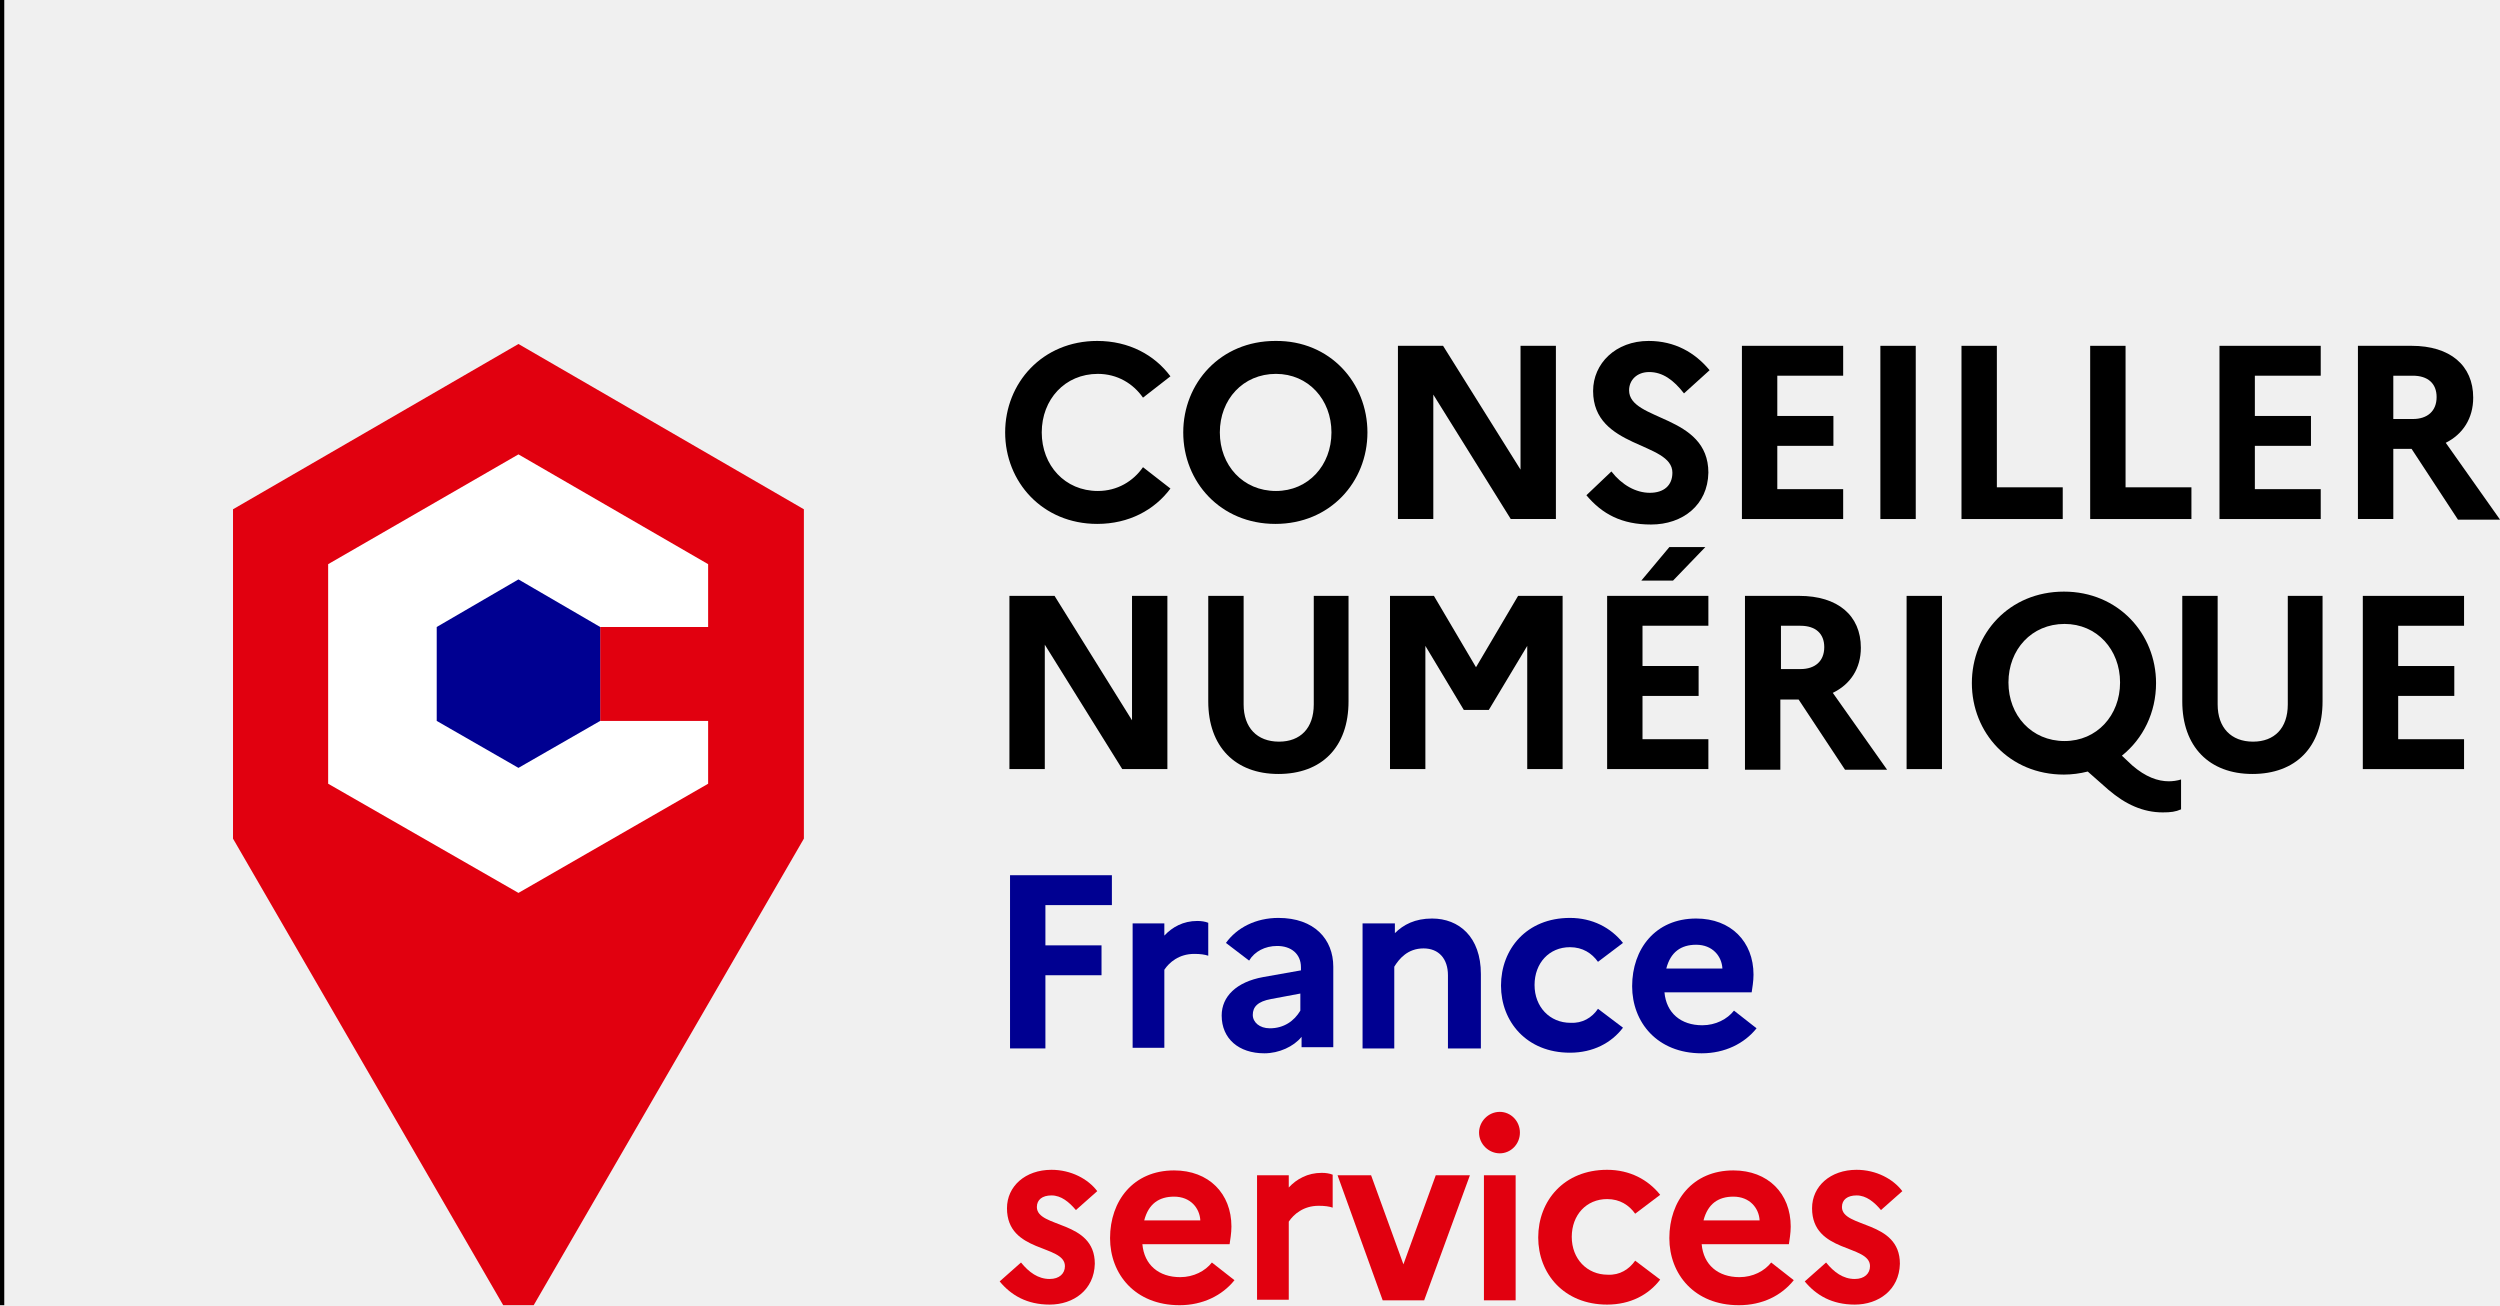
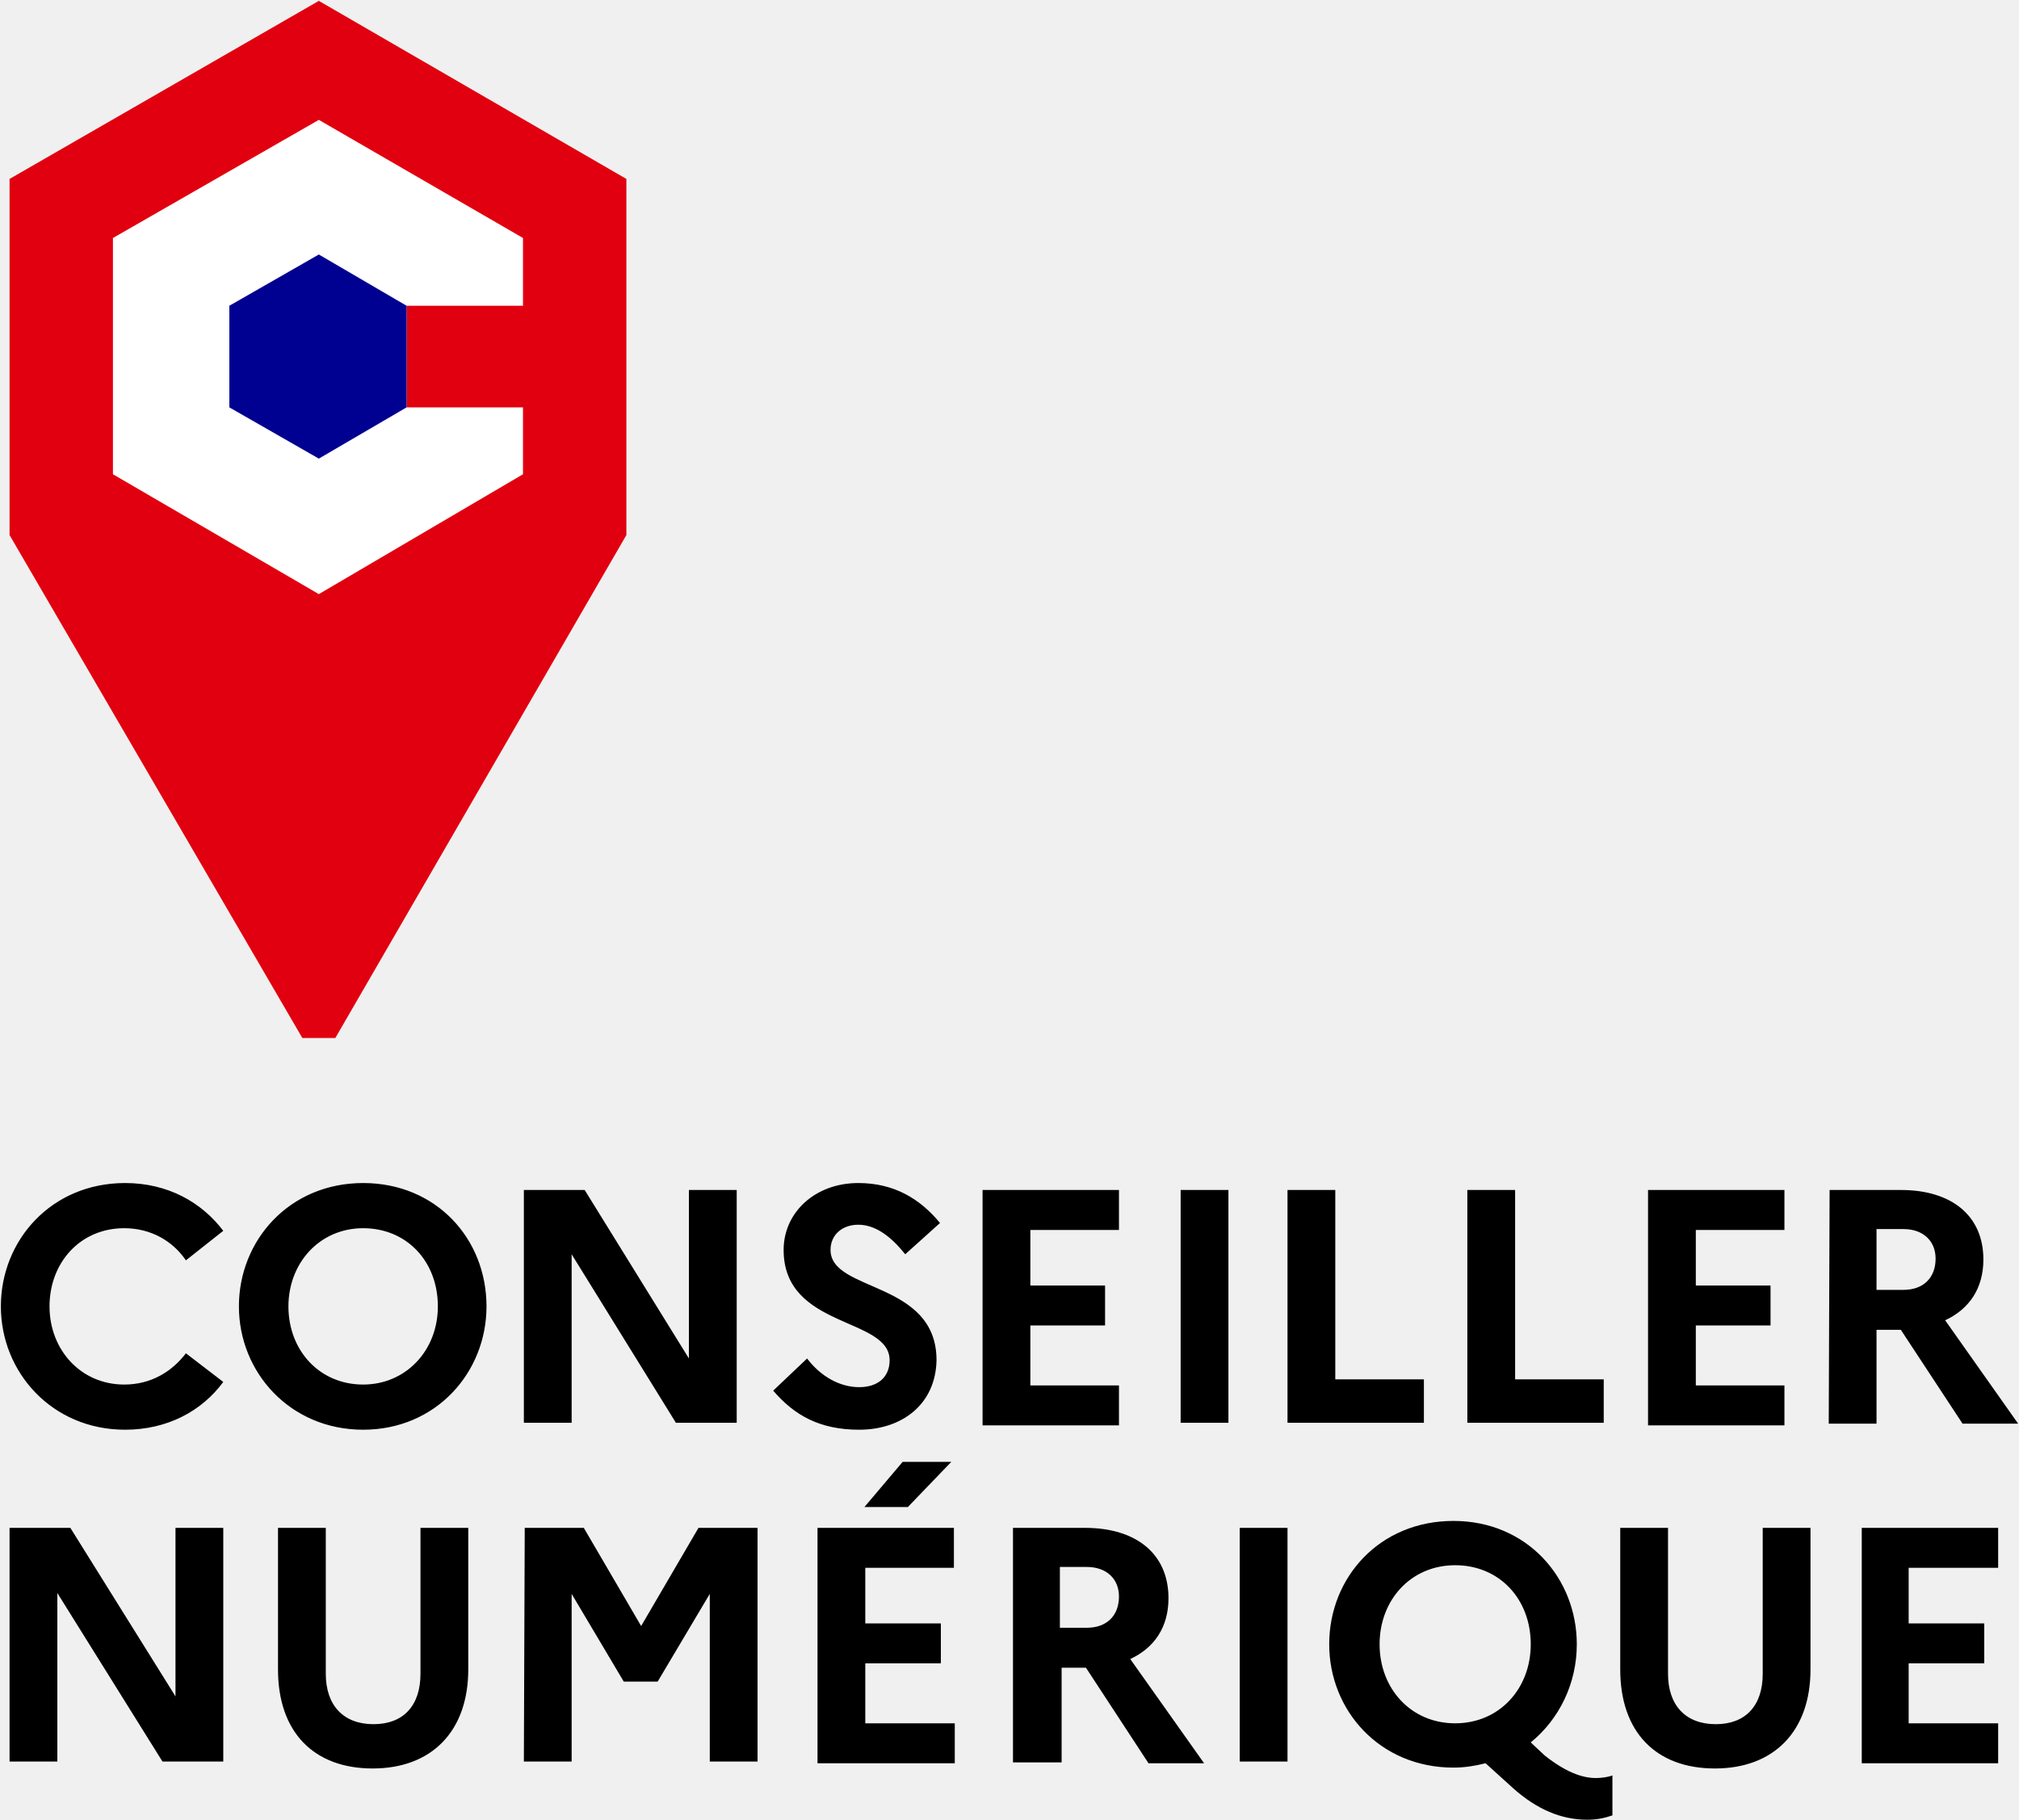
- <svg xmlns="http://www.w3.org/2000/svg" version="1.1" id="Calque_2" x="0" y="0" xml:space="preserve" width="130.249" height="68">
-   <style type="text/css" id="style2">.st1{fill:#000091}.st2{fill:#e1000f}</style>
-   <g id="g154" transform="translate(-281.6)">
-     <path id="rect6" style="stroke-width:.318" d="M281.6 0h.222v68h-.222z" />
-     <g id="g152" transform="matrix(.31776 0 0 .31776 192.12 0)">
-       <g id="g150">
-         <path class="st2" id="polygon70" d="m369.1 214 44.3-76.5v-54l-46.8-27.1-46.8 27.1v54l44.3 76.5z" />
-         <path id="polygon72" style="fill:#fff" d="m397.7 92.5-31.1-18-31.2 18v36l31.2 17.9 31.1-17.9v-10.3H380v-15.4h17.7z" />
-         <path class="st1" id="polygon74" d="m366.6 95-13.4 7.8v15.4l13.4 7.7 13.4-7.7v-15.4z" />
-         <g id="g96">
-           <path d="m469 76.6 4.5 3.5c-2.6 3.5-6.8 5.8-12 5.8-9 0-15.1-6.9-15.1-15s6.1-15 15.1-15c5.2 0 9.4 2.3 12 5.8l-4.5 3.5c-1.6-2.3-4.2-3.9-7.4-3.9-5.4 0-9.2 4.2-9.2 9.6 0 5.4 3.8 9.6 9.2 9.6 3.2 0 5.8-1.6 7.4-3.9z" id="path76" />
-           <path d="M505.8 70.9c0 8.1-6.1 15-15.1 15s-15.1-6.9-15.1-15 6.1-15 15.1-15c9-.1 15.1 6.9 15.1 15zm-5.9 0c0-5.4-3.8-9.6-9.1-9.6-5.4 0-9.2 4.2-9.2 9.6 0 5.4 3.8 9.6 9.2 9.6 5.3 0 9.1-4.2 9.1-9.6z" id="path78" />
-           <path d="M510.8 56.7h7.4L530.9 77V56.7h5.8v28.4h-7.4l-12.7-20.4v20.4h-5.8z" id="path80" />
-           <path d="M545.8 77.3c1.7 2.2 4 3.5 6.3 3.5s3.7-1.2 3.7-3.3c0-5.1-13-3.9-13-13.4 0-4.5 3.7-8.2 9.1-8.2 4.3 0 7.6 1.9 10 4.8l-4.2 3.8c-1.7-2.2-3.5-3.5-5.7-3.5-2 0-3.3 1.3-3.3 3 0 5.1 13 3.9 13 13.5-.1 5.3-4.2 8.5-9.4 8.5-4.8 0-8-1.7-10.6-4.8z" id="path82" />
-           <path d="M567.2 56.7h16.6v4.9H573v6.6h9.2v4.9H573v7.1h10.8v4.9h-16.6z" id="path84" />
-           <path d="M589.9 56.7h5.8v28.4h-5.8z" id="path86" />
-           <path d="M603.2 56.7h5.8v23.2h10.8v5.2h-16.6z" id="path88" />
-           <path d="M624.3 56.7h5.8v23.2h10.8v5.2h-16.6z" id="path90" />
-           <path d="M645.5 56.7h16.6v4.9h-10.8v6.6h9.2v4.9h-9.2v7.1h10.8v4.9h-16.6z" id="path92" />
-           <path d="M668.3 56.7h8.7c6.3 0 10.1 3.2 10.1 8.5 0 3.4-1.7 6-4.5 7.4l8.9 12.6h-6.9L677 73.6h-3v11.5h-5.8V56.7zm5.7 4.9v7.1h3.2c2.4 0 3.9-1.3 3.9-3.6 0-2.2-1.4-3.5-3.9-3.5z" id="path94" />
-         </g>
-         <g id="g116">
-           <path d="M447.1 97.7h7.4l12.7 20.4V97.7h5.8v28.4h-7.4l-12.7-20.4v20.4h-5.8z" id="path98" />
-           <path d="M496.9 97.7h5.8V115c0 7.5-4.4 11.9-11.5 11.9s-11.5-4.5-11.5-11.9V97.7h5.8v17.8c0 3.8 2.2 6.1 5.8 6.1 3.5 0 5.7-2.2 5.7-6.1V97.7z" id="path100" />
-           <path d="M509.4 97.7h7.3l6.9 11.7 6.9-11.7h7.3v28.4H532v-20.2l-6.3 10.5h-4.1l-6.3-10.5v20.2h-5.8V97.7z" id="path102" />
-           <path d="M545.1 97.7h16.6v4.9h-10.8v6.6h9.2v4.9h-9.2v7.1h10.8v4.9h-16.6zm5.6-2.5 4.6-5.5h5.9l-5.3 5.5z" id="path104" />
-           <path d="M567.9 97.7h8.7c6.3 0 10.1 3.2 10.1 8.5 0 3.4-1.7 6-4.6 7.4l8.9 12.6h-6.9l-7.6-11.5h-3v11.5h-5.8V97.7zm5.7 4.9v7.1h3.2c2.4 0 3.9-1.3 3.9-3.6 0-2.2-1.4-3.5-3.9-3.5z" id="path106" />
-           <path d="M594.2 97.7h5.8v28.4h-5.8z" id="path108" />
-           <path d="M637.2 128.1c.6 0 1.4-.1 2-.3v4.9c-.9.4-1.7.5-3 .5-3.2 0-6.1-1.3-8.9-3.7l-3.4-3a16 16 0 0 1-3.9.5c-9 0-15.1-6.9-15.1-15S611 97 620 97c8.9 0 15.1 6.9 15.1 15 0 4.8-2.1 9.1-5.6 11.9l1.7 1.6c2.2 1.9 4.2 2.6 6 2.6zm-8-16.2c0-5.4-3.8-9.6-9.1-9.6-5.4 0-9.2 4.2-9.2 9.6 0 5.4 3.8 9.6 9.2 9.6 5.3 0 9.1-4.2 9.1-9.6z" id="path110" />
-           <path d="M656.6 97.7h5.8V115c0 7.5-4.4 11.9-11.5 11.9s-11.5-4.5-11.5-11.9V97.7h5.8v17.8c0 3.8 2.2 6.1 5.8 6.1 3.5 0 5.7-2.2 5.7-6.1V97.7z" id="path112" />
-           <path d="M669 97.7h16.6v4.9h-10.8v6.6h9.2v4.9h-9.2v7.1h10.8v4.9H669z" id="path114" />
-         </g>
-         <g id="g130">
-           <path class="st1" d="M447.3 143.5h16.6v4.9H453v6.6h9.2v4.9H453v12h-5.8v-28.4z" id="path118" />
-           <path class="st1" d="M467.3 151.4h5.2v2c1.3-1.4 3.1-2.4 5.4-2.4.7 0 1.3.1 1.8.3v5.4c-.6-.2-1.3-.3-2.3-.3-2.5 0-4.1 1.4-4.9 2.6v12.8h-5.2z" id="path120" />
-           <path class="st1" d="M481.9 166.5c0-3.1 2.4-5.5 6.8-6.3l6.2-1.1v-.5c0-2.2-1.6-3.5-3.9-3.5-2 0-3.7.9-4.6 2.4l-3.8-2.9c1.8-2.5 4.9-4.1 8.6-4.1 5.9 0 9 3.5 9 8v13.2H495V170c-1.3 1.6-3.7 2.7-6.1 2.7-4.2 0-7-2.4-7-6.2zm7.9 2.1c2.3 0 4-1.2 5-2.9v-2.8l-4.8.9c-2.2.4-3 1.3-3 2.6 0 1.2 1.1 2.2 2.8 2.2z" id="path122" />
-           <path class="st1" d="M505.1 151.4h5.2v1.6c1.4-1.4 3.3-2.4 6.1-2.4 4.4 0 8 3 8 9.1v12.2H519v-12c0-2.7-1.5-4.4-4-4.4-2.6 0-4 1.7-4.8 3v13.4H505v-20.5z" id="path124" />
-           <path class="st1" d="m543.6 165.4 4.1 3.1c-1.9 2.5-4.9 4.1-8.7 4.1-7.1 0-11.3-5.1-11.3-11 0-6 4.2-11.1 11.3-11.1 3.7 0 6.7 1.6 8.7 4.1l-4.1 3.1c-1-1.4-2.5-2.4-4.6-2.4-3.4 0-5.8 2.6-5.8 6.2s2.5 6.2 5.9 6.2c1.9.1 3.5-.8 4.5-2.3z" id="path126" />
-           <path class="st1" d="M560.6 172.7c-7.3 0-11.4-5.1-11.4-11 0-6.1 3.8-11.1 10.5-11.1 5.7 0 9.4 3.8 9.4 9.2 0 1.1-.2 2.2-.3 2.9h-14.3c.3 3.4 2.7 5.4 6.2 5.4 2.2 0 4.1-1 5.2-2.4l3.7 2.9c-2 2.5-5.2 4.1-9 4.1zm-5.8-13.9h9.2c-.1-2-1.6-3.9-4.3-3.9-2.5 0-4.2 1.2-4.9 3.9z" id="path128" />
-         </g>
-         <g id="g148">
-           <path class="st2" d="M449 207c1.3 1.6 2.8 2.7 4.7 2.7 1.6 0 2.5-.9 2.5-2.1 0-3.6-9.5-2.1-9.5-9.5 0-3.6 3-6.3 7.3-6.3 3.2 0 6 1.5 7.5 3.5l-3.5 3.1c-1.1-1.3-2.4-2.4-4-2.4-1.5 0-2.4.7-2.4 1.9 0 3.5 9.5 2.1 9.5 9.3-.1 4.3-3.5 6.7-7.4 6.7-3.7 0-6.3-1.5-8.2-3.8z" id="path132" />
-           <path class="st2" d="M475 214c-7.3 0-11.4-5.1-11.4-11 0-6.1 3.8-11.1 10.5-11.1 5.7 0 9.4 3.8 9.4 9.2 0 1.1-.2 2.2-.3 2.9h-14.3c.3 3.4 2.7 5.4 6.2 5.4 2.2 0 4.1-1 5.2-2.4l3.7 2.9c-2 2.5-5.2 4.1-9 4.1zm-5.8-13.9h9.2c-.1-2-1.6-3.9-4.3-3.9-2.5 0-4.2 1.2-4.9 3.9z" id="path134" />
-           <path class="st2" d="M487.7 192.7h5.2v2c1.3-1.4 3.1-2.4 5.4-2.4.7 0 1.3.1 1.8.3v5.4c-.6-.2-1.3-.3-2.3-.3-2.5 0-4.1 1.4-4.9 2.6v12.8h-5.2z" id="path136" />
-           <path class="st2" d="m506.4 192.7 5.3 14.6 5.3-14.6h5.6l-7.5 20.5h-6.8l-7.4-20.5z" id="path138" />
-           <path class="st2" d="M524.1 185.7c0-1.8 1.5-3.4 3.4-3.4 1.8 0 3.3 1.5 3.3 3.4s-1.5 3.4-3.3 3.4c-1.8 0-3.4-1.5-3.4-3.4zm.8 7h5.2v20.5h-5.2z" id="path140" />
-           <path class="st2" d="m549.7 206.7 4.1 3.1c-1.9 2.5-4.9 4.1-8.7 4.1-7.1 0-11.3-5.1-11.3-11 0-6 4.2-11.1 11.3-11.1 3.7 0 6.7 1.6 8.7 4.1l-4.1 3.1c-1-1.4-2.5-2.4-4.6-2.4-3.4 0-5.8 2.6-5.8 6.2s2.5 6.2 5.9 6.2c2 .1 3.5-.9 4.5-2.3z" id="path142" />
-           <path class="st2" d="M566.7 214c-7.3 0-11.4-5.1-11.4-11 0-6.1 3.8-11.1 10.5-11.1 5.7 0 9.4 3.8 9.4 9.2 0 1.1-.2 2.2-.3 2.9h-14.3c.3 3.4 2.7 5.4 6.2 5.4 2.2 0 4.1-1 5.2-2.4l3.7 2.9c-2 2.5-5.1 4.1-9 4.1zm-5.8-13.9h9.2c-.1-2-1.6-3.9-4.3-3.9-2.5 0-4.2 1.2-4.9 3.9z" id="path144" />
-           <path class="st2" d="M581 207c1.3 1.6 2.8 2.7 4.7 2.7 1.6 0 2.5-.9 2.5-2.1 0-3.6-9.5-2.1-9.5-9.5 0-3.6 3-6.3 7.3-6.3 3.2 0 6 1.5 7.5 3.5l-3.5 3.1c-1.1-1.3-2.4-2.4-4-2.4-1.5 0-2.4.7-2.4 1.9 0 3.5 9.5 2.1 9.5 9.3-.1 4.3-3.5 6.7-7.4 6.7-3.7 0-6.3-1.5-8.2-3.8z" id="path146" />
-         </g>
-       </g>
-     </g>
-   </g>
+ <svg xmlns="http://www.w3.org/2000/svg" viewBox="0 0 232.4 209.5" style="enable-background:new 0 0 232.4 209.5" xml:space="preserve">
+   <path style="fill:#e1000f" d="M36.7.1 1.1 20.6v41l33.7 57.9h3.8l33.5-57.9v-41z" />
+   <path style="fill:#fff" d="M46.8 35.2h13.4v-7.8L36.7 13.8 13 27.4v27.2l23.7 13.8 23.5-13.8v-7.7H46.8z" />
+   <path style="fill:#000091" d="M46.8 46.9V35.2l-10.1-5.9-10.3 5.9v11.7l10.3 5.9z" />
+   <path d="m21.4 155.8 4.3 3.3c-2.5 3.4-6.5 5.5-11.3 5.5C6 164.6.1 158 .1 150.4s5.8-14.2 14.3-14.2c4.9 0 8.8 2.2 11.3 5.5l-4.3 3.4c-1.5-2.2-4-3.7-7.1-3.7-5.1 0-8.6 4-8.6 9s3.6 9 8.6 9c3.1 0 5.5-1.5 7.1-3.6zM56 150.4c0 7.6-5.8 14.2-14.2 14.2s-14.3-6.6-14.3-14.2 5.8-14.2 14.3-14.2c8.4 0 14.2 6.4 14.2 14.2zm-5.6 0c0-5.2-3.6-9-8.6-9s-8.6 4-8.6 9c0 5.1 3.6 9 8.6 9 4.9 0 8.6-3.9 8.6-9zM60.3 137h7l12 19.4V137h5.5v26.8h-7l-12-19.4v19.4h-5.5V137zM92.9 156.4c1.6 2.1 3.8 3.3 6 3.3s3.5-1.2 3.5-3.1c0-5-12.2-3.6-12.2-12.7 0-4.3 3.6-7.7 8.6-7.7 4.1 0 7.1 1.8 9.4 4.6l-4 3.6c-1.6-2-3.4-3.4-5.4-3.4-1.9 0-3.2 1.2-3.2 2.9 0 4.9 12.2 3.5 12.2 12.7-.1 5.1-4 8-8.9 8-4.6 0-7.5-1.7-9.9-4.5l3.9-3.7zM113.1 137h15.7v4.6h-10.2v6.4h8.6v4.6h-8.6v6.9h10.2v4.6h-15.7V137zM135.9 137h5.5v26.8h-5.5V137zM148.2 137h5.5v21.8h10.2v5h-15.7V137zM168.9 137h5.5v21.8h10.2v5h-15.7V137zM189.7 137h15.7v4.6h-10.2v6.4h8.6v4.6h-8.6v6.9h10.2v4.6h-15.7V137zM210.6 137h8.2c5.9 0 9.5 3 9.5 8 0 3.3-1.6 5.7-4.4 7l8.4 11.9h-6.4l-7.1-10.8H216v10.8h-5.5l.1-26.9zm5.4 4.5v7h3.1c2.3 0 3.7-1.4 3.7-3.6 0-2-1.4-3.4-3.7-3.4H216zM1.1 175.9h7l12.1 19.4v-19.4h5.5v26.9h-7L6.6 183.4v19.4H1.1v-26.9zM48.4 175.9h5.5v16.3c0 7.1-4.2 11.4-11 11.4S32 199.4 32 192.2v-16.3h5.5v16.8c0 3.6 2 5.8 5.5 5.8 3.4 0 5.4-2.1 5.4-5.8v-16.8zM60.4 175.9h6.8l6.6 11.3 6.6-11.3h6.8v26.9h-5.5v-19.3l-6 10.1h-3.9l-6-10.1v19.3h-5.5l.1-26.9zM94.1 175.9h15.7v4.6H99.6v6.4h8.7v4.6h-8.7v6.9h10.3v4.6H94.1v-27.1zm5.4-2.4 4.4-5.2h5.6l-5 5.2h-5zM116.6 175.9h8.3c5.9 0 9.6 3 9.6 8.1 0 3.3-1.6 5.7-4.4 7l8.5 12h-6.4l-7.2-11h-2.8v10.9h-5.6v-27zm5.4 4.5v7h3.1c2.3 0 3.7-1.4 3.7-3.6 0-2-1.4-3.4-3.7-3.4H122zM142.7 175.9h5.5v26.9h-5.5v-26.9zM183.7 204.7c.6 0 1.4-.1 1.9-.3v4.6c-.9.3-1.7.5-2.9.5-3 0-5.8-1.2-8.5-3.6L171 203c-1.2.3-2.4.5-3.7.5-8.5 0-14.3-6.6-14.3-14.2 0-7.7 5.8-14.2 14.3-14.2s14.2 6.6 14.2 14.2c0 4.5-2 8.6-5.3 11.3l1.6 1.5c2.4 1.9 4.3 2.6 5.9 2.6zm-7.5-15.4c0-5.2-3.6-9.1-8.7-9.1s-8.7 4-8.7 9.1 3.6 9.1 8.7 9.1 8.7-4 8.7-9.1zM202.9 175.9h5.5v16.3c0 7.1-4.2 11.4-11 11.4s-10.9-4.2-10.9-11.4v-16.3h5.5v16.8c0 3.6 2 5.8 5.5 5.8 3.4 0 5.4-2.1 5.4-5.8v-16.8zM214.3 175.9H230v4.6h-10.3v6.4h8.7v4.6h-8.7v6.9H230v4.6h-15.7v-27.1z" />
</svg>
